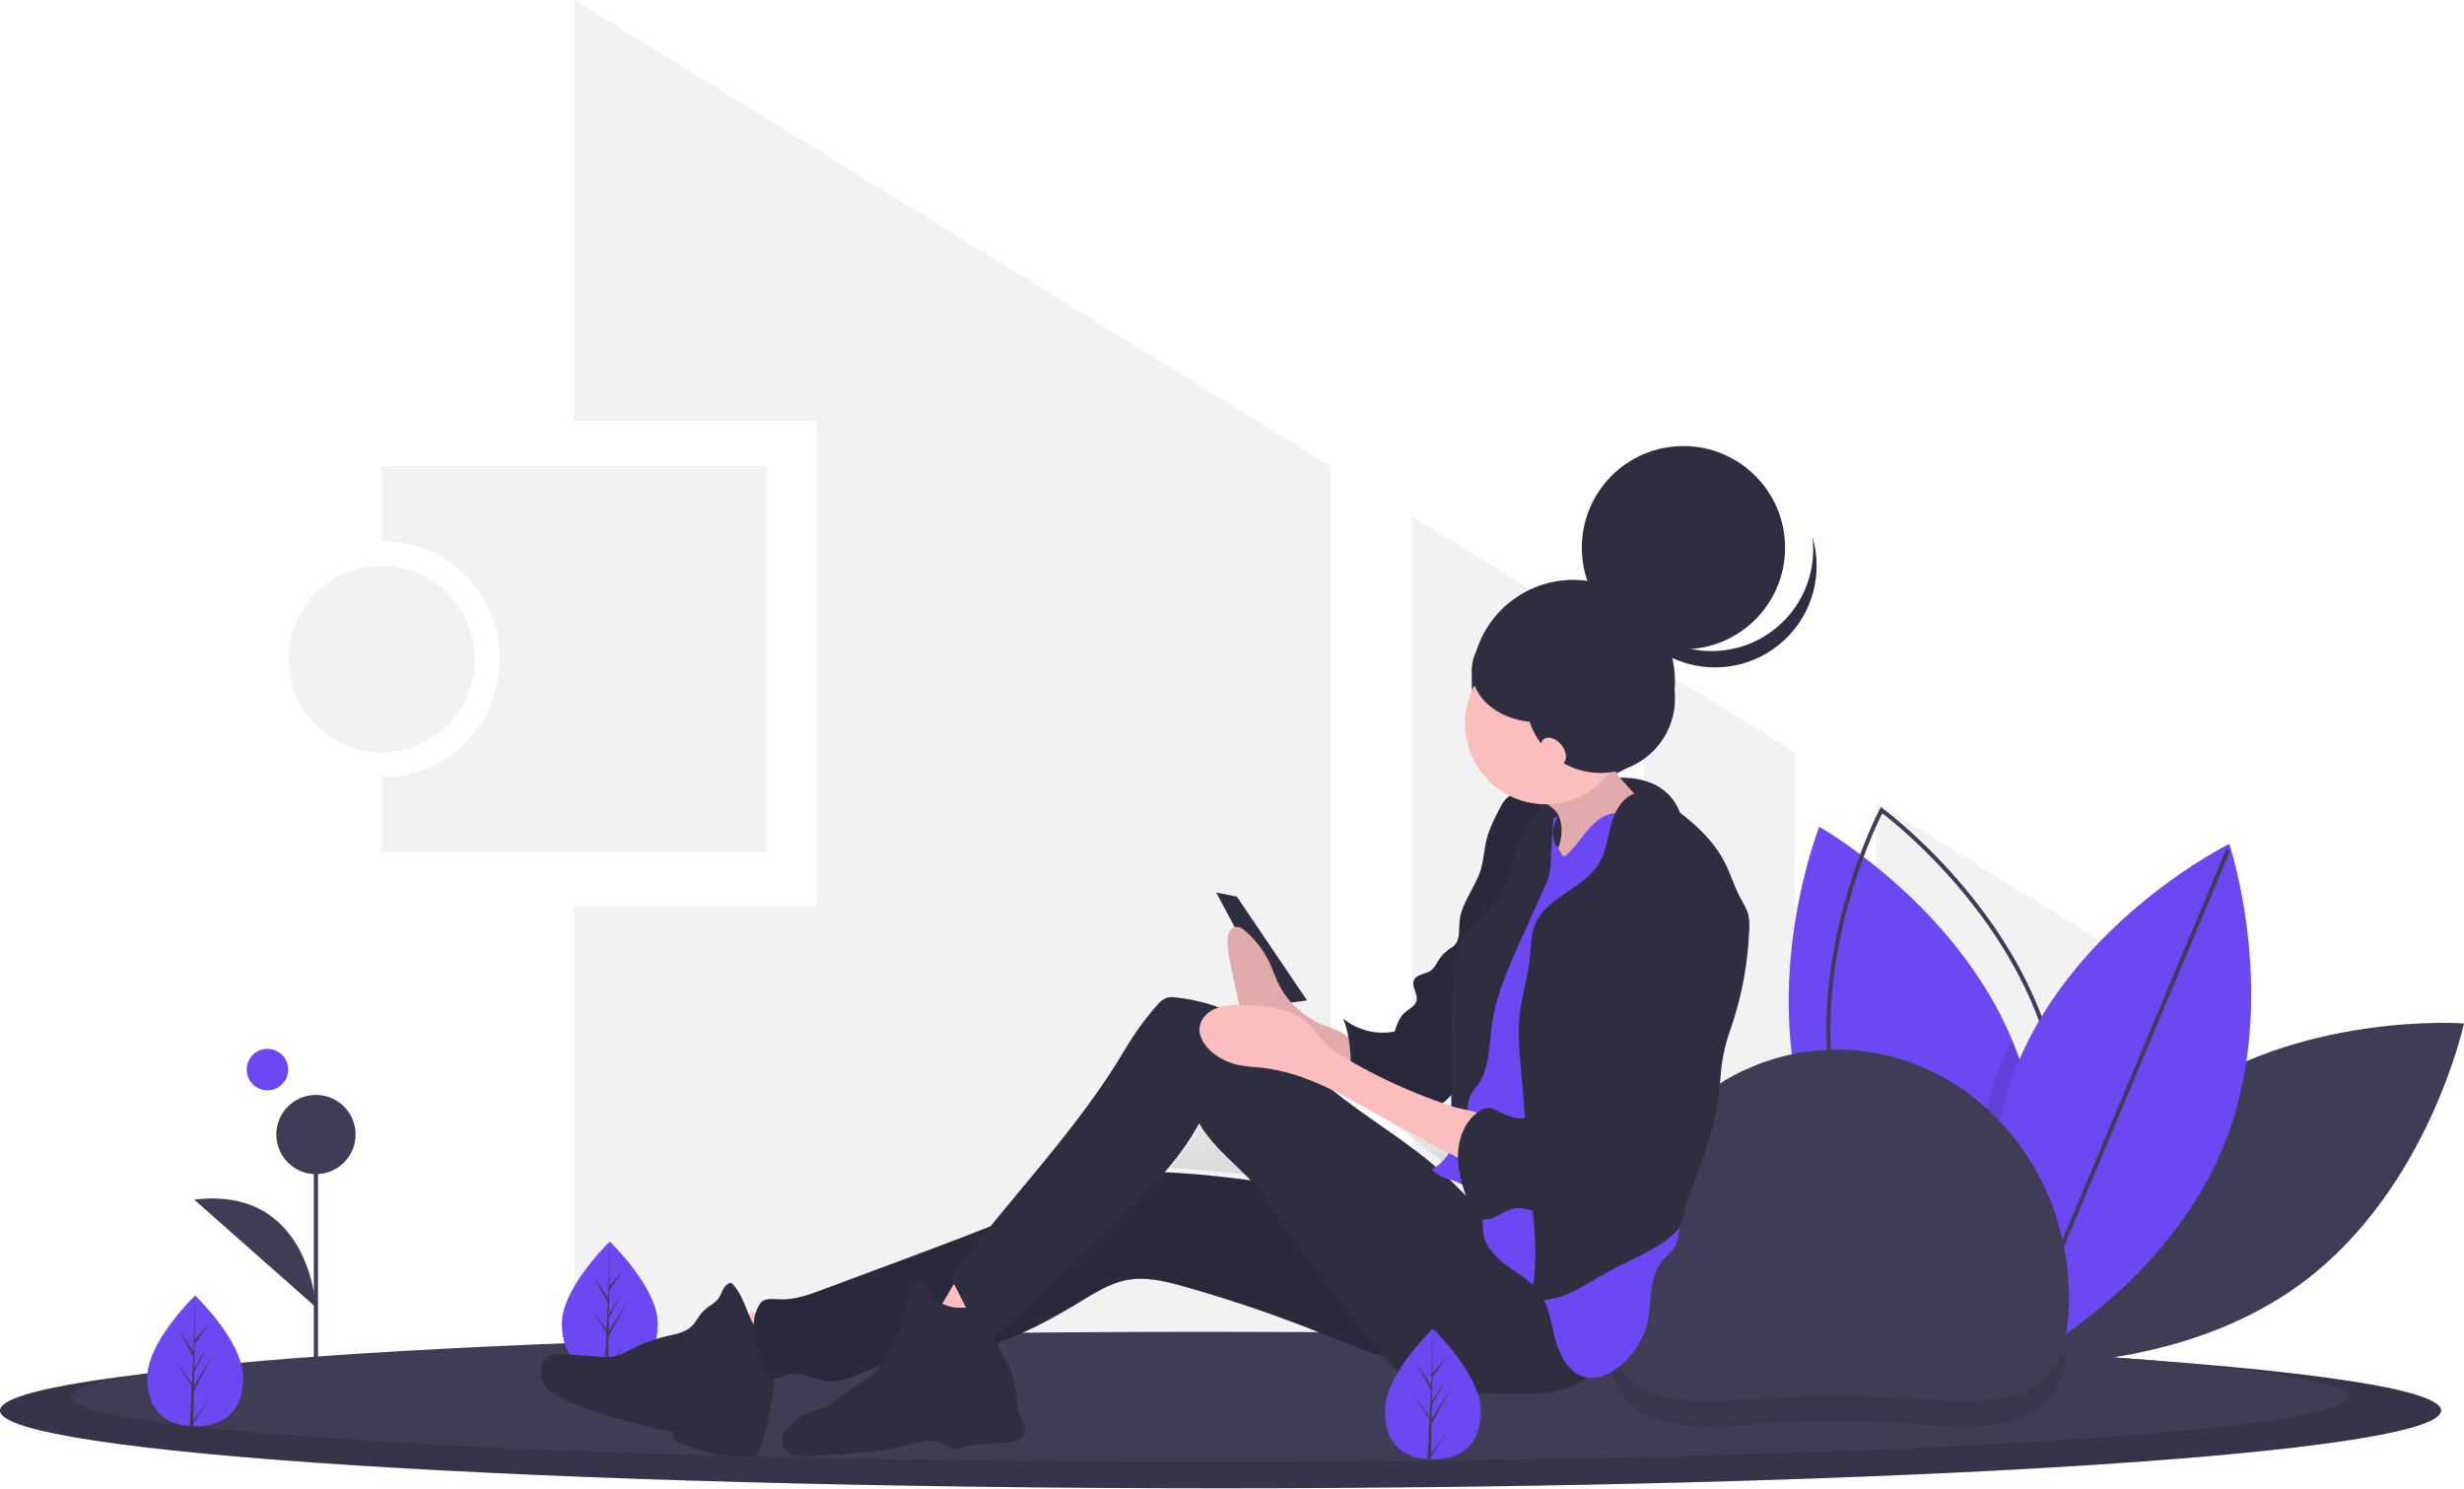
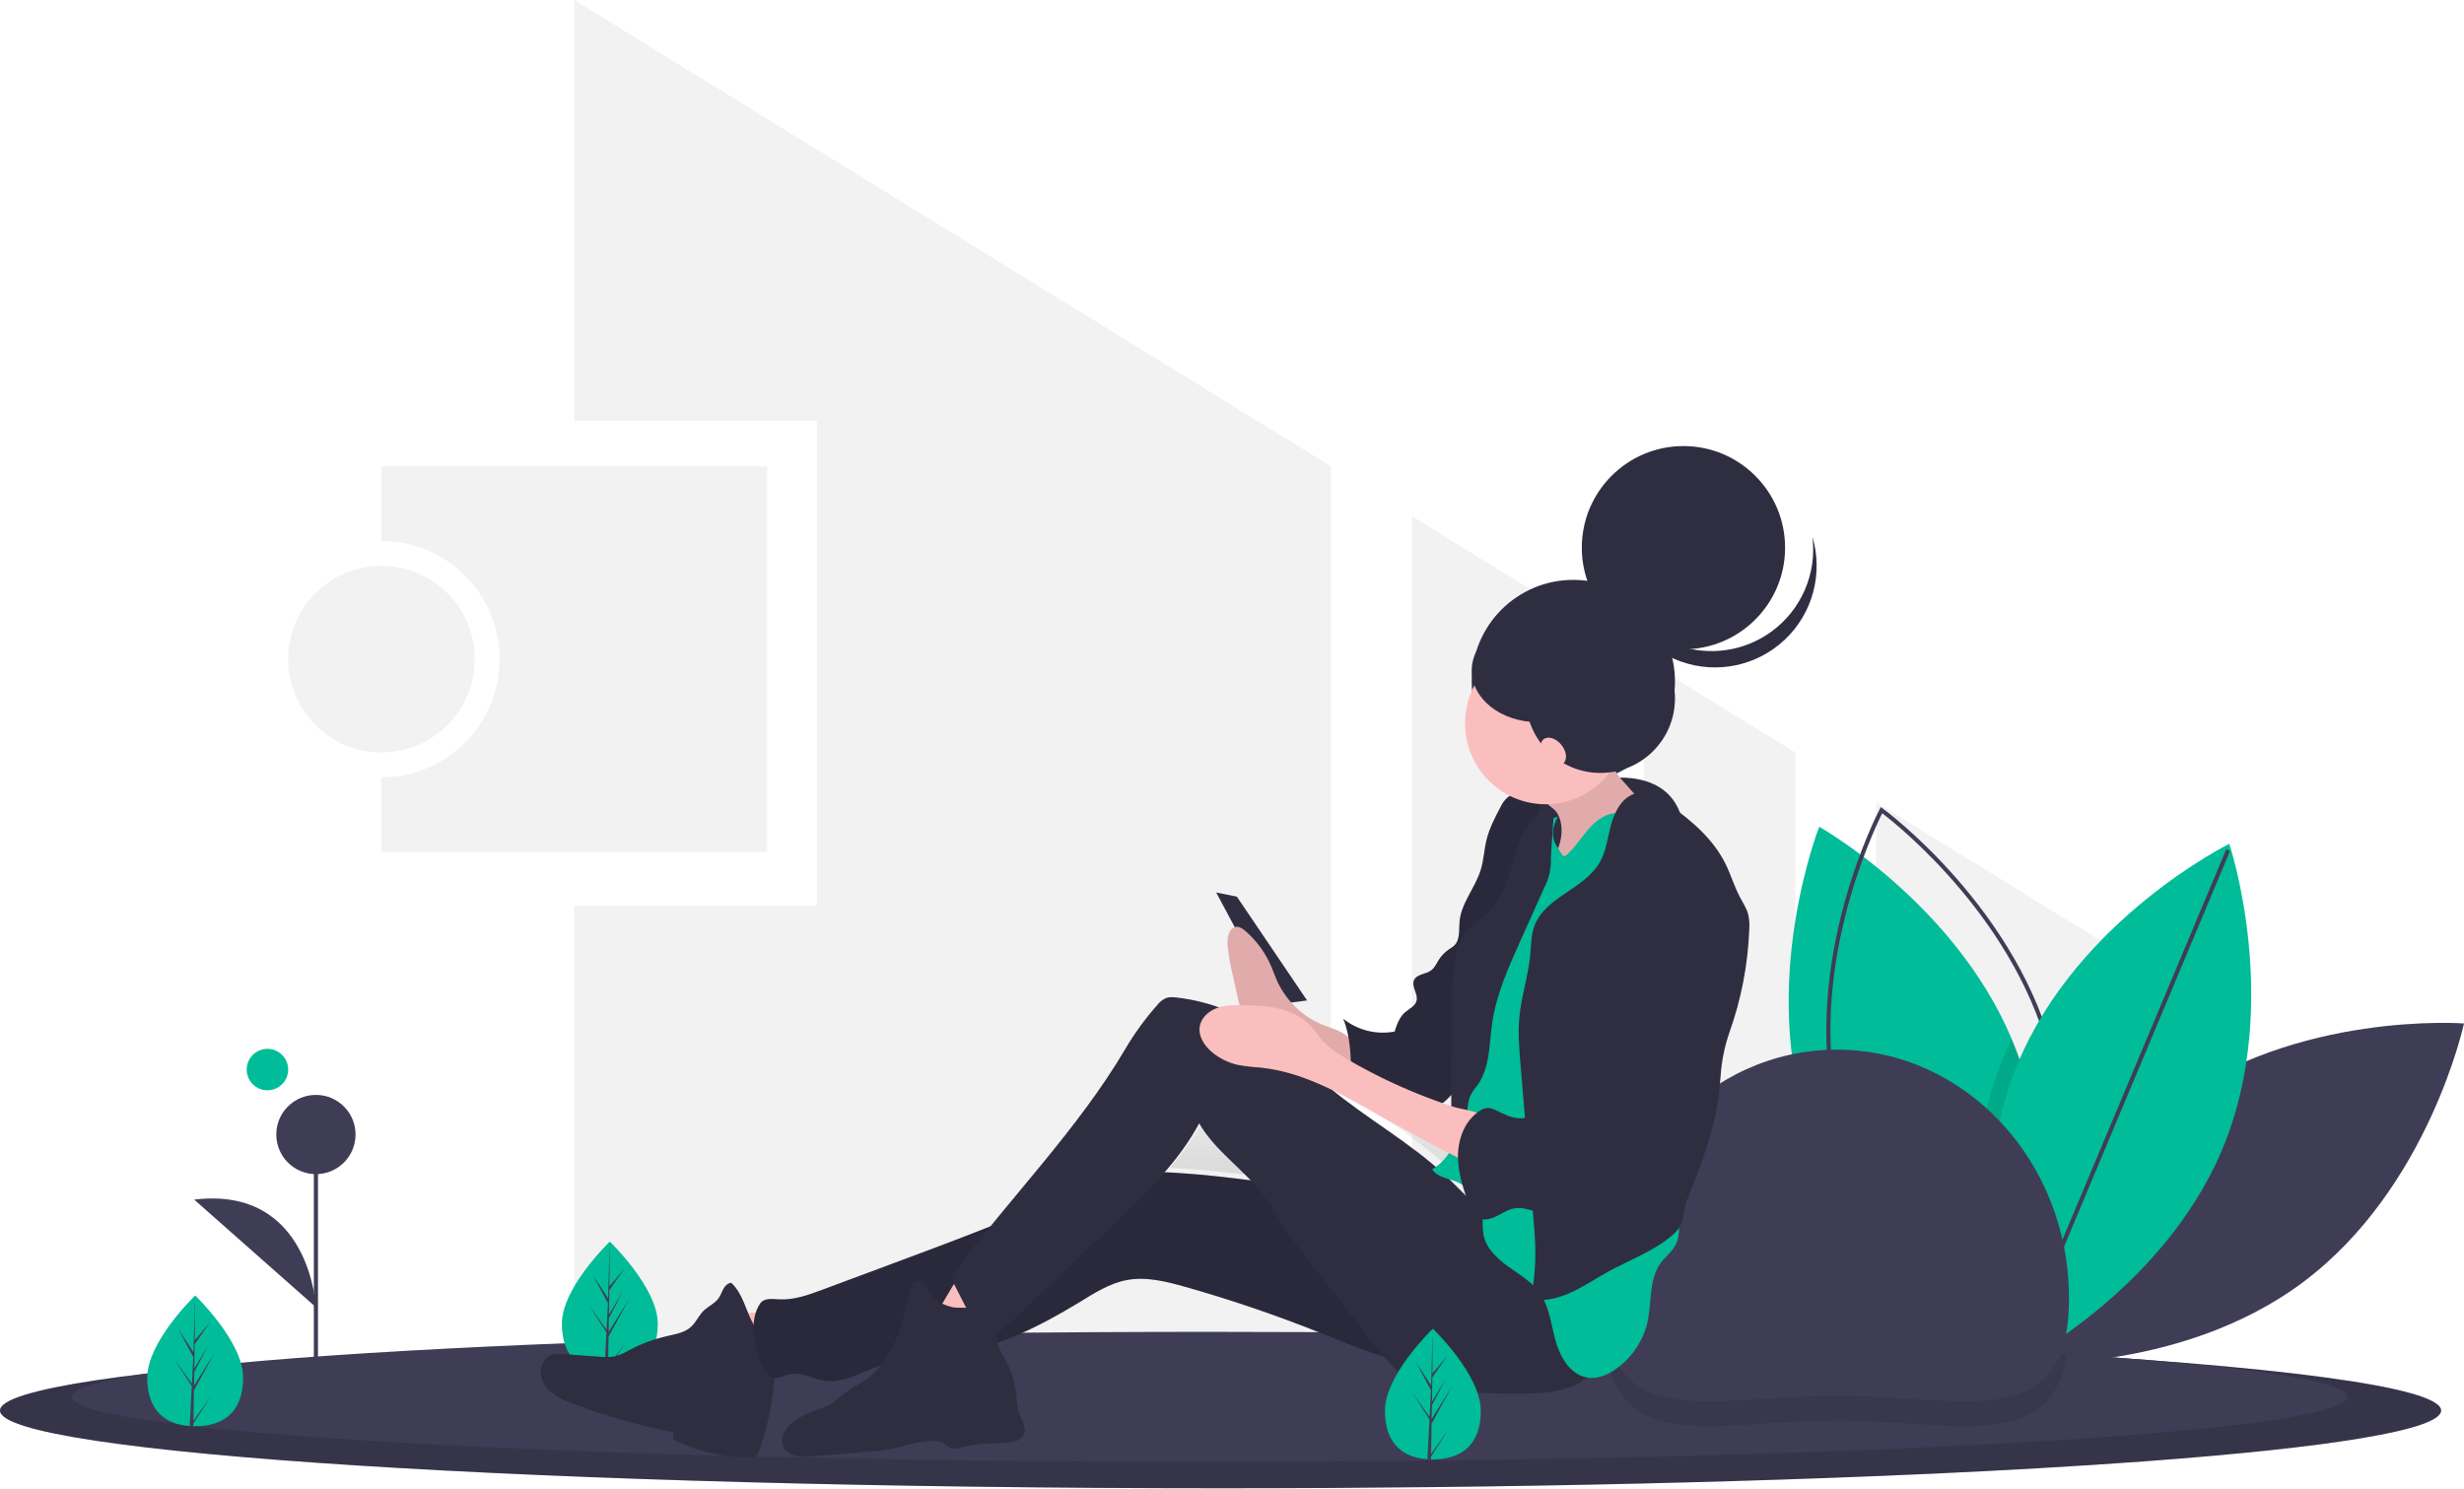
<svg xmlns="http://www.w3.org/2000/svg" id="bfbb5b39-9b4a-43f6-b630-7b09a59f4f63" data-name="Layer 1" width="1188.532" height="718" viewBox="0 0 1188.532 718">
  <defs>
    <linearGradient id="adf7ac93-4989-4cdd-bde6-06fdb252ba8f" x1="643.17" y1="665.832" x2="643.17" y2="614.271" gradientUnits="userSpaceOnUse">
      <stop offset="0" stop-color="gray" stop-opacity="0.25" />
      <stop offset="0.535" stop-color="gray" stop-opacity="0.12" />
      <stop offset="1" stop-color="gray" stop-opacity="0.1" />
    </linearGradient>
  </defs>
  <path d="M189.734,316v36a57,57,0,0,1,0,114v36h186V316Z" transform="translate(-5.73412 -91)" fill="#f2f2f2" />
  <circle cx="184" cy="318" r="45" fill="#f2f2f2" />
  <polygon points="866 363.051 793 318.055 793 666 866 666 866 363.051" fill="#f2f2f2" />
  <polygon points="681 666 754 666 754 294.016 681 249.02 681 666" fill="#f2f2f2" />
  <polygon points="642 224.98 277 0 277 203 394 203 394 437 277 437 277 666 642 666 642 224.98" fill="#f2f2f2" />
  <polygon points="905 387.09 905 666 943 666 1046 474 905 387.09" fill="#f2f2f2" />
  <path d="M1052.548,623.891C991.968,669.175,974.887,748.732,974.887,748.732s81.138,6.138,141.718-39.145,77.661-124.84,77.661-124.84S1113.128,578.608,1052.548,623.891Z" transform="translate(-5.73412 -91)" fill="#3f3d56" />
-   <path d="M974.934,747.964s-.889-.497-2.498-1.485c-1.283-.789-3.045-1.89-5.173-3.296-19.037-12.544-68.351-49.438-88.579-106.364-25.307-71.274,4.576-146.958,4.576-146.958s65.186,36.646,92.876,102.469c1.207,2.835,2.323,5.727,3.374,8.676,22.021,62.015,2.257,127.368-3.247,143.298C975.435,746.689,974.934,747.964,974.934,747.964Z" transform="translate(-5.73412 -91)" fill="#6c48f2" />
+   <path d="M974.934,747.964s-.889-.497-2.498-1.485c-1.283-.789-3.045-1.89-5.173-3.296-19.037-12.544-68.351-49.438-88.579-106.364-25.307-71.274,4.576-146.958,4.576-146.958s65.186,36.646,92.876,102.469c1.207,2.835,2.323,5.727,3.374,8.676,22.021,62.015,2.257,127.368-3.247,143.298C975.435,746.689,974.934,747.964,974.934,747.964Z" transform="translate(-5.73412 -91)" fill="#00bc98" />
  <path d="M975.229,750.214l-.928-.673c-.663-.479-66.411-48.782-83.305-121.998-16.895-73.216,21.041-145.443,21.427-146.164l.54-1.012.928.673c.663.479,66.411,48.782,83.305,121.998h0c16.895,73.216-21.041,145.443-21.427,146.164ZM913.654,483.363c-4.56,9.097-36.332,76.028-20.709,143.73,15.621,67.702,73.508,113.944,81.592,120.124,4.56-9.097,36.332-76.028,20.709-143.73h0C979.625,535.785,921.738,489.543,913.654,483.363Z" transform="translate(-5.73412 -91)" fill="#3f3d56" />
  <path d="M976.263,744.304c-1.477.86-2.768,1.584-3.828,2.176-2.336,1.275-3.631,1.918-3.631,1.918s-.613-1.842-1.543-5.214c-5.129-18.445-19.813-82.729,4.762-141.774q1.938-4.64,4.111-9.079c1.207,2.835,2.323,5.727,3.374,8.676C1001.531,663.021,981.767,728.374,976.263,744.304Z" transform="translate(-5.73412 -91)" opacity="0.1" />
-   <path d="M1077.836,645.081C1048.784,714.913,975.841,750.975,975.841,750.975s-25.84-77.158,3.212-146.99,101.995-105.893,101.995-105.893S1106.888,575.25,1077.836,645.081Z" transform="translate(-5.73412 -91)" fill="#6c48f2" />
+   <path d="M1077.836,645.081C1048.784,714.913,975.841,750.975,975.841,750.975s-25.84-77.158,3.212-146.99,101.995-105.893,101.995-105.893S1106.888,575.25,1077.836,645.081Z" transform="translate(-5.73412 -91)" fill="#00bc98" />
  <rect x="894.17" y="624.063" width="268.701" height="1.999" transform="translate(48.51834 1240.717) rotate(-67.24236)" fill="#3f3d56" />
  <path d="M1183.234,771.491c0,9.365-53.869,17.93-142.932,24.505-16.193,1.191-33.552,2.317-51.954,3.377q-23.864,1.37-50.008,2.578-25.339,1.15-52.613,2.137c-57.436,2.088-120.922,3.589-188.37,4.34q-24.548.269-49.765.424-26.25.147-53.109.147c-325.16,0-588.75-16.788-588.75-37.509s263.59-37.509,588.75-37.509c139.983,0,268.545,3.116,369.585,8.304q5.579.294,11.045.571a.114.114,0,0,0,.071.016C1102.461,749.76,1183.234,760.022,1183.234,771.491Z" transform="translate(-5.73412 -91)" fill="#3f3d56" />
  <path d="M1183.234,771.491c0,9.365-53.869,17.93-142.932,24.505-16.193,1.191-33.552,2.317-51.954,3.377q-23.864,1.37-50.008,2.578-25.339,1.15-52.613,2.137c-57.436,2.088-120.922,3.589-188.37,4.34q-24.548.269-49.765.424-26.25.147-53.109.147c-325.16,0-588.75-16.788-588.75-37.509s263.59-37.509,588.75-37.509c139.983,0,268.545,3.116,369.585,8.304q5.579.294,11.045.571a.114.114,0,0,0,.071.016C1102.461,749.76,1183.234,760.022,1183.234,771.491Z" transform="translate(-5.73412 -91)" opacity="0.15" />
  <path d="M1137.984,764.89c0,7.83-50.22,14.99-133.25,20.49-15.09.99-31.28,1.93-48.43,2.82q-22.245,1.14-46.62,2.15-23.625.975-49.05,1.79c-53.55,1.75-112.74,3-175.62,3.63q-22.875.225-46.39.35-24.48.135-49.51.13c-303.14,0-548.88-14.04-548.88-31.36s245.74-31.36,548.88-31.36c67.03,0,131.25.69,190.63,1.95h.15c56.16,1.19,107.99,2.89,153.77,5q5.205.24,10.3.47a.095.095,0,0,0,.07.02c20.97,1.02,40.59,2.12,58.67,3.3.2.01.4.03.6.04C1087.194,749.82,1137.984,757.01,1137.984,764.89Z" transform="translate(-5.73412 -91)" fill="#3f3d56" />
  <path d="M1002.704,744.27c-7.43,48.31-54.28,32.12-110.97,32.12-59.89,0-108.79,18.07-111.84-40.91,56.16,1.19,107.99,2.89,153.77,5q5.205.24,10.3.47a.095.095,0,0,0,.07.02C965.004,741.99,984.624,743.09,1002.704,744.27Z" transform="translate(-5.73412 -91)" opacity="0.1" />
-   <path d="M323.011,729.573c0,17.417-10.353,23.498-23.125,23.498-.296,0-.592-.004-.885-.011-.592-.013-1.179-.04-1.758-.081-11.527-.815-20.482-7.209-20.482-23.406,0-16.759,21.416-37.909,23.029-39.478l.002-.002c.062-.062.094-.092.094-.092S323.011,712.159,323.011,729.573Z" transform="translate(-5.73412 -91)" fill="#6c48f2" />
+   <path d="M323.011,729.573c0,17.417-10.353,23.498-23.125,23.498-.296,0-.592-.004-.885-.011-.592-.013-1.179-.04-1.758-.081-11.527-.815-20.482-7.209-20.482-23.406,0-16.759,21.416-37.909,23.029-39.478l.002-.002c.062-.062.094-.092.094-.092S323.011,712.159,323.011,729.573Z" transform="translate(-5.73412 -91)" fill="#00bc98" />
  <path d="M299.043,750.406l8.458-11.817-8.48,13.115-.021,1.356c-.592-.013-1.179-.04-1.758-.081l.911-17.423-.006-.136.015-.023.087-1.647L289.748,720.602l8.526,11.913.021.349.687-13.164-7.277-13.586,7.366,11.276.717-27.295.002-.094v.092l-.119,21.523,7.245-8.533L299.643,713.47l-.192,11.787,6.766-11.313-6.794,13.047-.106,6.553,9.818-15.746L299.279,735.831Z" transform="translate(-5.73412 -91)" fill="#3f3d56" />
  <path d="M779.734,717.393c0-66.274,50.144-120,112-120s112,53.726,112,120-50.144,47-112,47S779.734,783.668,779.734,717.393Z" transform="translate(-5.73412 -91)" fill="#3f3d56" />
  <rect x="151.384" y="547.331" width="2" height="135.181" fill="#3f3d56" />
  <circle cx="152.384" cy="547.331" r="19.116" fill="#3f3d56" />
  <path d="M158.118,721.646s-2.731-58.736-58.715-51.909" transform="translate(-5.73412 -91)" fill="#3f3d56" />
  <path d="M714.748,660.574c.499,1.764,1.056,3.517,1.651,5.258-2.67-2.624-5.29-5.32-7.96-7.928,1.071.334,2.139.667,3.148,1.063A19.101,19.101,0,0,1,714.748,660.574Zm-12.932-8.765c-15.735-13.682-33.967-24.274-50.093-37.539,8.806,4.332,17.371,9.38,25.867,14.221q15.117,8.612,30.594,16.555A24.95,24.95,0,0,1,701.816,651.809Zm6.731-34.452q.376-.384.753-.773c.007,1.944.022,3.761.045,5.411q-2.115-.702-4.218-1.439A37.239,37.239,0,0,0,708.546,617.358ZM569.941,654.398a129.413,129.413,0,0,0,16.791-23.952c6.247,10.913,16.398,18.783,25.032,27.923C597.852,656.533,583.919,655.017,569.941,654.398Z" transform="translate(-5.73412 -91)" fill="url(#adf7ac93-4989-4cdd-bde6-06fdb252ba8f)" />
-   <path d="M123.011,755.573c0,17.417-10.353,23.498-23.125,23.498-.296,0-.592-.004-.885-.011-.592-.013-1.179-.04-1.758-.081-11.527-.815-20.482-7.209-20.482-23.406,0-16.759,21.416-37.909,23.029-39.478l.002-.002c.062-.062.094-.092.094-.092S123.011,738.159,123.011,755.573Z" transform="translate(-5.73412 -91)" fill="#6c48f2" />
+   <path d="M123.011,755.573c0,17.417-10.353,23.498-23.125,23.498-.296,0-.592-.004-.885-.011-.592-.013-1.179-.04-1.758-.081-11.527-.815-20.482-7.209-20.482-23.406,0-16.759,21.416-37.909,23.029-39.478l.002-.002c.062-.062.094-.092.094-.092S123.011,738.159,123.011,755.573Z" transform="translate(-5.73412 -91)" fill="#00bc98" />
  <path d="M99.043,776.406l8.458-11.817-8.48,13.115-.021,1.356c-.592-.013-1.179-.04-1.758-.081l.911-17.423-.006-.136.015-.023.087-1.647L89.748,746.602l8.526,11.913.021.349.687-13.164-7.277-13.586,7.366,11.276.717-27.295.002-.094v.092l-.119,21.523,7.245-8.533L99.643,739.47l-.192,11.787,6.766-11.313-6.794,13.047-.106,6.553,9.818-15.746L99.279,761.831Z" transform="translate(-5.73412 -91)" fill="#3f3d56" />
-   <circle cx="129" cy="516" r="10" fill="#6c48f2" />
+   <circle cx="129" cy="516" r="10" fill="#00bc98" />
  <path d="M777.722,467.031S814,459,818,491s-19.266,38.04-19.266,38.04L784,533l-57-15,8-23Z" transform="translate(-5.73412 -91)" fill="#2f2e41" />
  <circle cx="758.915" cy="328.774" r="49.023" fill="#2f2e41" />
  <polygon points="586.65 430.572 596.611 432.575 630.477 482.652 615.536 484.655 586.65 430.572" fill="#2f2e41" />
  <path d="M351.456,724.748a195.67,195.67,0,0,0,9.899,25.848,241.237,241.237,0,0,0,33.047-9.416c.332-.121-6.181-8.64-6.865-9.336-2.58-2.626-5.921-5.694-9.332-7.178-3.44-1.497-7.677-.354-11.359-.166Q359.158,724.892,351.456,724.748Z" transform="translate(-5.73412 -91)" fill="#fbbebe" />
  <path d="M378.263,738.126c-5.614-1.757-9.026-7.406-11.31-12.854s-4.125-11.389-8.457-15.387c-1.66.079-2.996,1.428-3.817,2.88s-1.31,3.09-2.259,4.461c-1.806,2.61-4.982,3.872-7.253,6.085-2.381,2.32-3.682,5.603-6.147,7.834-3.096,2.801-7.472,3.497-11.533,4.424a73.964,73.964,0,0,0-18.048,6.691,30.309,30.309,0,0,1-6.686,2.996,25.111,25.111,0,0,1-7.819.261l-17.957-1.28a14.031,14.031,0,0,0-4.793.21c-3.691,1.036-5.983,5.156-5.712,9.001s2.663,7.289,5.683,9.662a37.824,37.824,0,0,0,10.227,5.182,303.054,303.054,0,0,0,48.148,13.754l.009,3.554a83.156,83.156,0,0,0,36.652,8.534,5.702,5.702,0,0,0,2.743-.475c1.26-.684,1.844-2.156,2.31-3.518a142.477,142.477,0,0,0,7.49-39.038,29.634,29.634,0,0,0-.773-10.056c-.978-3.233,2.39-1.874-.727-3.14" transform="translate(-5.73412 -91)" fill="#2f2e41" />
  <path d="M722.668,670.43c-53.24,3.188-105.861-12.396-159.169-14.062-6.627-.207-13.327-.192-19.798,1.262-6.846,1.538-13.227,4.635-19.593,7.597-28.591,13.302-58.169,24.321-87.711,35.324L402.462,713.191c-6.781,2.526-13.808,5.091-21.027,4.65-3.236-.198-7.208-.687-9.028,2.01-5.521,8.179-2.912,20.195.736,29.375,1.184,2.979,3.187,6.194,6.36,6.533,2.234.239,4.311-1.054,6.482-1.636,6.177-1.654,12.335,2.501,18.692,3.177,7.854.836,15.147-3.638,22.559-6.378,12.294-4.544,25.737-4.401,38.66-6.553,21.669-3.609,41.752-13.67,60.525-25.133,7.149-4.365,14.382-9.041,22.594-10.638,9.442-1.836,19.141.597,28.399,3.216a655.885,655.885,0,0,1,65.107,22.17c11.215,4.488,22.349,9.301,34.018,12.405a122.997,122.997,0,0,0,76.239-4.445c8.522-3.368,17.781-9.322,18.269-18.515.278-5.242-3.787-9.86-6.504-14.343-1.742-2.875-3.486-5.751-5.383-8.525C749.98,687.139,738.839,669.462,722.668,670.43Z" transform="translate(-5.73412 -91)" fill="#2f2e41" />
  <path d="M722.668,670.43c-53.24,3.188-105.861-12.396-159.169-14.062-6.627-.207-13.327-.192-19.798,1.262-6.846,1.538-13.227,4.635-19.593,7.597-28.591,13.302-58.169,24.321-87.711,35.324L402.462,713.191c-6.781,2.526-13.808,5.091-21.027,4.65-3.236-.198-7.208-.687-9.028,2.01-5.521,8.179-2.912,20.195.736,29.375,1.184,2.979,3.187,6.194,6.36,6.533,2.234.239,4.311-1.054,6.482-1.636,6.177-1.654,12.335,2.501,18.692,3.177,7.854.836,15.147-3.638,22.559-6.378,12.294-4.544,25.737-4.401,38.66-6.553,21.669-3.609,41.752-13.67,60.525-25.133,7.149-4.365,14.382-9.041,22.594-10.638,9.442-1.836,19.141.597,28.399,3.216a655.885,655.885,0,0,1,65.107,22.17c11.215,4.488,22.349,9.301,34.018,12.405a122.997,122.997,0,0,0,76.239-4.445c8.522-3.368,17.781-9.322,18.269-18.515.278-5.242-3.787-9.86-6.504-14.343-1.742-2.875-3.486-5.751-5.383-8.525C749.98,687.139,738.839,669.462,722.668,670.43Z" transform="translate(-5.73412 -91)" opacity="0.1" />
  <path d="M453.673,727.34q12.501,4.266,25.22,7.845c4.747-7.793,13.627-13.217,15.651-22.126a1.945,1.945,0,0,0,.001-1.193,2.009,2.009,0,0,0-.955-.854,46.96,46.96,0,0,0-19.748-5.787c-5.472-.346-7.97,5.368-10.451,9.384C462.388,716.234,455.903,728.101,453.673,727.34Z" transform="translate(-5.73412 -91)" fill="#fbbebe" />
  <path d="M465.355,721.651c-4.922-1.032-9.738-3.677-12.251-8.055-1.177-2.051-2.429-4.817-4.78-4.662-2.182.144-3.184,2.747-3.675,4.889-1.839,8.022-3.646,16.108-6.873,23.675s-8.002,14.67-14.735,19.353c-3.088,2.148-6.531,3.753-9.55,5.998-2.712,2.018-5.077,4.548-8.073,6.109a45.535,45.535,0,0,1-6.191,2.309,41.934,41.934,0,0,0-8.866,4.315,17.837,17.837,0,0,0-6.037,5.768,8.46,8.46,0,0,0-.497,8.073,8.737,8.737,0,0,0,5.91,4.047,25.3,25.3,0,0,0,7.345.184c9.707-.715,19.403-1.58,29.098-2.444a83.438,83.438,0,0,0,12.196-1.696c2.124-.512,4.205-1.191,6.32-1.736a52.126,52.126,0,0,1,11.086-1.614,9.289,9.289,0,0,1,3.234.295c2.246.734,3.84,2.968,6.158,3.422a9.776,9.776,0,0,0,4.385-.586c6.985-1.91,14.325-1.859,21.554-2.249,3.185-.172,6.913-.777,8.374-3.628,1.822-3.555-1.199-7.531-2.403-11.343a34.723,34.723,0,0,1-.999-7.438,45.548,45.548,0,0,0-5.346-17.685c-2.471-4.537-5.845-9.554-4.108-14.424.589-1.652,1.761-3.191,1.644-4.942C487.762,719.895,469.817,722.587,465.355,721.651Z" transform="translate(-5.73412 -91)" fill="#2f2e41" />
  <path d="M642.828,585.017a41.666,41.666,0,0,1-21.214-21.071c-.889-2.021-1.62-4.132-2.476-6.173a46.898,46.898,0,0,0-12.678-17.606c-1.386-1.176-3.013-2.298-4.706-1.991-1.625.295-2.904,1.903-3.462,3.707a15.122,15.122,0,0,0-.351,5.689,101.863,101.863,0,0,0,2.307,13.307l2.58,11.756a22.524,22.524,0,0,0,1.606,5.248,18.48,18.48,0,0,0,4.331,5.181q3.535,3.256,7.185,6.339a20.078,20.078,0,0,0,12.46,5.54c10.573,1.961,21.326,4.785,30.248,11.685-.099-.077-.038-7.885-.192-8.78-.408-2.366-.726-4.709-2.266-6.308C652.741,587.945,647.042,586.89,642.828,585.017Z" transform="translate(-5.73412 -91)" fill="#fbbebe" />
  <path d="M642.828,585.017a41.666,41.666,0,0,1-21.214-21.071c-.889-2.021-1.62-4.132-2.476-6.173a46.898,46.898,0,0,0-12.678-17.606c-1.386-1.176-3.013-2.298-4.706-1.991-1.625.295-2.904,1.903-3.462,3.707a15.122,15.122,0,0,0-.351,5.689,101.863,101.863,0,0,0,2.307,13.307l2.58,11.756a22.524,22.524,0,0,0,1.606,5.248,18.48,18.48,0,0,0,4.331,5.181q3.535,3.256,7.185,6.339a20.078,20.078,0,0,0,12.46,5.54c10.573,1.961,21.326,4.785,30.248,11.685-.099-.077-.038-7.885-.192-8.78-.408-2.366-.726-4.709-2.266-6.308C652.741,587.945,647.042,586.89,642.828,585.017Z" transform="translate(-5.73412 -91)" opacity="0.1" />
  <ellipse cx="745.521" cy="391.011" rx="12.949" ry="13.02" fill="#2f2e41" />
  <path d="M743.24,474.145c-3.515-.39-7.419-.679-10.236,1.471a13.978,13.978,0,0,0-3.502,4.769c-2.707,5.083-5.377,10.262-6.739,15.863-1.156,4.752-1.348,9.721-2.779,14.397-2.655,8.673-9.458,15.994-10.236,25.036-.348,4.046.329,8.783-2.622,11.555a17.349,17.349,0,0,1-2.327,1.65,17.605,17.605,0,0,0-5.097,5.241c-1.105,1.756-1.956,3.773-3.619,5.005-2.633,1.952-7.005,1.753-8.303,4.772-1.334,3.102,2.051,6.555,1.267,9.842-.639,2.677-3.623,3.904-5.678,5.723-2.633,2.33-3.837,5.846-4.935,9.196a30.534,30.534,0,0,1-24.778-6.179c3.615,8.903,3.693,18.728,3.85,28.343.051,3.119-.046,6.62-2.273,8.792,10.309.221,20.363,3.014,30.423,5.287,4.397.994,9.17,1.857,13.27-.024a21.651,21.651,0,0,0,6.077-4.834c5.473-5.55,11.214-11.604,12.553-19.303.75-4.314.024-8.741.222-13.115.246-5.42,1.903-10.658,3.322-15.893a187.529,187.529,0,0,0,5.815-32.726c.596-6.824,6.49-12.317,9.593-18.416,5.858-11.514,11.844-23.506,12.285-36.431C748.941,479.844,747.515,474.619,743.24,474.145Z" transform="translate(-5.73412 -91)" fill="#2f2e41" />
  <path d="M743.24,474.145c-3.515-.39-7.419-.679-10.236,1.471a13.978,13.978,0,0,0-3.502,4.769c-2.707,5.083-5.377,10.262-6.739,15.863-1.156,4.752-1.348,9.721-2.779,14.397-2.655,8.673-9.458,15.994-10.236,25.036-.348,4.046.329,8.783-2.622,11.555a17.349,17.349,0,0,1-2.327,1.65,17.605,17.605,0,0,0-5.097,5.241c-1.105,1.756-1.956,3.773-3.619,5.005-2.633,1.952-7.005,1.753-8.303,4.772-1.334,3.102,2.051,6.555,1.267,9.842-.639,2.677-3.623,3.904-5.678,5.723-2.633,2.33-3.837,5.846-4.935,9.196a30.534,30.534,0,0,1-24.778-6.179c3.615,8.903,3.693,18.728,3.85,28.343.051,3.119-.046,6.62-2.273,8.792,10.309.221,20.363,3.014,30.423,5.287,4.397.994,9.17,1.857,13.27-.024a21.651,21.651,0,0,0,6.077-4.834c5.473-5.55,11.214-11.604,12.553-19.303.75-4.314.024-8.741.222-13.115.246-5.42,1.903-10.658,3.322-15.893a187.529,187.529,0,0,0,5.815-32.726c.596-6.824,6.49-12.317,9.593-18.416,5.858-11.514,11.844-23.506,12.285-36.431C748.941,479.844,747.515,474.619,743.24,474.145Z" transform="translate(-5.73412 -91)" opacity="0.1" />
  <path d="M731.112,681.643c-11.088-5.275-19.202-15.113-28.167-23.531-17.116-16.071-38.046-27.449-56.042-42.517-11.929-9.988-22.597-21.618-35.705-29.98a88.877,88.877,0,0,0-38.24-13.399,10.77,10.77,0,0,0-4.683.234,11.088,11.088,0,0,0-4.353,3.443,136.166,136.166,0,0,0-15.413,21.195c-22.81,38.721-55.209,71.279-82.052,107.29a4.815,4.815,0,0,0-.321,6.501l5.46,10.7c3.055,5.987,7.951,12.962,14.538,11.772,3.01-.544,5.409-2.758,7.625-4.877l24.513-23.432,25.7-24.567c15.058-14.394,30.374-29.123,40.19-47.536,7.672,13.306,21.283,22.014,30.622,34.195,3.552,4.633,6.454,9.728,9.625,14.633,5.083,7.862,10.864,15.241,16.635,22.608l29.48,37.628c4.02,5.132,8.152,10.366,13.65,13.846,6.982,4.42,15.474,5.585,23.692,6.321A313.606,313.606,0,0,0,741.179,763.375c8.476-.145,17.217-.701,24.823-4.465s13.853-11.492,13.458-20.006c-.206-4.428-2.13-8.581-4.249-12.468C764.68,707.115,750.918,691.066,731.112,681.643Z" transform="translate(-5.73412 -91)" fill="#2f2e41" />
  <ellipse cx="753.489" cy="400.025" rx="9.961" ry="10.015" fill="#2f2e41" />
  <path d="M757.021,483.499c2.428,4.288,2.429,9.624,1.093,14.372s-3.887,9.042-6.411,13.273c-2.484,4.164-4.996,8.367-8.328,11.882,15.374.736,30.279-5.295,43.847-12.602,10.915-5.879,21.807-13.136,27.633-24.122-3.407,1.024-7.162.013-10.177-1.881a37.87,37.87,0,0,1-7.798-7.263l-7.719-8.683a34.65,34.65,0,0,1-4.747-6.231,17.516,17.516,0,0,1-2.038-10.072,57.576,57.576,0,0,1-10.214,8.476c-5.513,3.588-11.59,6.191-17.115,9.758-1.96,1.265-6.315,3.3-5.194,5.86C750.948,478.761,755.468,480.756,757.021,483.499Z" transform="translate(-5.73412 -91)" fill="#fbbebe" />
  <path d="M757.021,483.499c2.428,4.288,2.429,9.624,1.093,14.372s-3.887,9.042-6.411,13.273c-2.484,4.164-4.996,8.367-8.328,11.882,15.374.736,30.279-5.295,43.847-12.602,10.915-5.879,21.807-13.136,27.633-24.122-3.407,1.024-7.162.013-10.177-1.881a37.87,37.87,0,0,1-7.798-7.263l-7.719-8.683a34.65,34.65,0,0,1-4.747-6.231,17.516,17.516,0,0,1-2.038-10.072,57.576,57.576,0,0,1-10.214,8.476c-5.513,3.588-11.59,6.191-17.115,9.758-1.96,1.265-6.315,3.3-5.194,5.86C750.948,478.761,755.468,480.756,757.021,483.499Z" transform="translate(-5.73412 -91)" opacity="0.1" />
-   <path d="M757.231,485.015c-2.889,4.859-3.509,10.596,0,15.023.437.551,2.059,3.97,2.759,4.002a2.613,2.613,0,0,0,1.755-.888c3.734-3.413,6.469-7.766,9.749-11.622s7.418-7.369,12.404-8.146c6.019-.937,11.83,2.252,17.096,5.329,2.189,1.279,4.458,2.633,5.837,4.768a15.611,15.611,0,0,1,1.917,6.515c1.819,13.706,1.779,27.584,1.736,41.412-.031,9.995-.069,20.061-1.959,29.874-.977,5.072-2.445,10.05-3.139,15.169a101.822,101.822,0,0,0-.619,13.61L804.752,619.09a49,49,0,0,0,.738,10.435c.904,4.17,2.877,8.019,4.196,12.076a79.669,79.669,0,0,1,2.78,14.272l2.604,19.705c.82,6.206,1.426,12.995-2.326,17.99-1.697,2.259-3.926,4.066-5.646,6.307-6.442,8.389-4.375,20.359-7.062,30.607a38.358,38.358,0,0,1-12.493,19.151c-4.603,3.911-10.549,6.988-16.475,5.888-8.001-1.486-12.807-9.828-14.988-17.71s-2.977-16.461-7.703-23.121c-3.859-5.437-9.838-8.857-15.245-12.739s-10.689-8.885-11.866-15.459c-.514-2.871-.194-5.829-.499-8.73a20.656,20.656,0,0,0-12.747-16.738c-4.096-1.593-9.154-2.162-11.46-5.919,5.955-3.356,9.908-9.558,11.991-16.095s2.507-13.473,2.917-20.325l1.368-22.898c.611-10.233.889-20.375,5.395-29.571,2.015-4.111,4.521-7.959,6.618-12.028a135.296,135.296,0,0,0,7.089-17.648c3.267-9.382,6.535-18.768,9.447-28.267,1.388-4.527,2.721-9.14,5.194-13.171S752.601,485.886,757.231,485.015Z" transform="translate(-5.73412 -91)" fill="#6c48f2" />
+   <path d="M757.231,485.015c-2.889,4.859-3.509,10.596,0,15.023.437.551,2.059,3.97,2.759,4.002a2.613,2.613,0,0,0,1.755-.888c3.734-3.413,6.469-7.766,9.749-11.622s7.418-7.369,12.404-8.146c6.019-.937,11.83,2.252,17.096,5.329,2.189,1.279,4.458,2.633,5.837,4.768a15.611,15.611,0,0,1,1.917,6.515c1.819,13.706,1.779,27.584,1.736,41.412-.031,9.995-.069,20.061-1.959,29.874-.977,5.072-2.445,10.05-3.139,15.169a101.822,101.822,0,0,0-.619,13.61L804.752,619.09a49,49,0,0,0,.738,10.435c.904,4.17,2.877,8.019,4.196,12.076a79.669,79.669,0,0,1,2.78,14.272l2.604,19.705c.82,6.206,1.426,12.995-2.326,17.99-1.697,2.259-3.926,4.066-5.646,6.307-6.442,8.389-4.375,20.359-7.062,30.607a38.358,38.358,0,0,1-12.493,19.151c-4.603,3.911-10.549,6.988-16.475,5.888-8.001-1.486-12.807-9.828-14.988-17.71s-2.977-16.461-7.703-23.121c-3.859-5.437-9.838-8.857-15.245-12.739s-10.689-8.885-11.866-15.459c-.514-2.871-.194-5.829-.499-8.73a20.656,20.656,0,0,0-12.747-16.738c-4.096-1.593-9.154-2.162-11.46-5.919,5.955-3.356,9.908-9.558,11.991-16.095s2.507-13.473,2.917-20.325l1.368-22.898c.611-10.233.889-20.375,5.395-29.571,2.015-4.111,4.521-7.959,6.618-12.028a135.296,135.296,0,0,0,7.089-17.648c3.267-9.382,6.535-18.768,9.447-28.267,1.388-4.527,2.721-9.14,5.194-13.171S752.601,485.886,757.231,485.015Z" transform="translate(-5.73412 -91)" fill="#00bc98" />
  <path d="M706.384,633.777l6.057.219,1.291-9.157a19.195,19.195,0,0,1,1.283-5.339,32.975,32.975,0,0,1,3.483-5.104c5.964-8.425,5.529-19.611,7.007-29.845,1.97-13.649,7.672-26.428,13.312-39.001l11.761-26.216a28.414,28.414,0,0,0,3.252-14.471c.104-4.053,1.305-18.799,1.409-22.852.039-1.5-3.307-.666-3.984-2.003-1.475-2.911-3.493,4.983-6.248,6.715s-4.275,4.869-5.445,7.917c-2.535,6.604-4.084,13.549-6.446,20.218s-5.666,13.22-10.98,17.863c-2.415,2.11-5.197,3.783-7.478,6.039-7.318,7.236-8.03,18.663-8.288,28.98C706.218,573.872,705.032,633.777,706.384,633.777Z" transform="translate(-5.73412 -91)" fill="#2f2e41" />
  <path d="M793.612,474.083c-5.885,2.314-9.112,8.696-10.766,14.828s-2.328,12.668-5.489,18.17c-7.389,12.861-26.229,16.608-31.442,30.505-1.706,4.547-1.632,9.536-2.092,14.374-.946,9.958-4.22,19.578-5.187,29.533-.75,7.712-.102,15.485.545,23.207l6.585,78.535c.951,11.344.927,23.53-1.972,34.535,6.667,1.3,13.598-.44,19.783-3.26s11.83-6.691,17.784-9.976c10.237-5.647,21.526-9.649,30.491-17.172a17.721,17.721,0,0,0,4.108-4.541c1.796-3.105,1.943-6.861,2.798-10.349a56.744,56.744,0,0,1,2.951-8.134,242.348,242.348,0,0,0,8.565-24.214,133.823,133.823,0,0,0,3.939-16.628c.719-4.476,1.107-8.999,1.494-13.517a80.871,80.871,0,0,1,4.18-20.759,166.315,166.315,0,0,0,9.616-49.745,25.14,25.14,0,0,0-.495-7.323c-.78-2.981-2.54-5.587-3.983-8.306-2.736-5.154-4.379-10.827-6.962-16.061-5.836-11.827-16.141-20.794-26.937-28.31C805.826,475.785,799.618,471.721,793.612,474.083Z" transform="translate(-5.73412 -91)" fill="#2f2e41" />
  <path d="M655.948,602.202c-4.557-2.654-9.112-5.511-12.542-9.529-1.643-1.925-2.999-4.085-4.67-5.986-4.063-4.624-9.821-7.492-15.774-8.99s-12.144-1.726-18.28-1.778c-4.105-.035-8.311.024-12.155,1.475s-7.309,4.58-8.052,8.64c-.894,4.885,2.298,9.645,6.13,12.778a29.529,29.529,0,0,0,12.252,5.947,98.279,98.279,0,0,0,11.075,1.298c21.804,2.283,41.255,14.15,60.362,24.957q25.171,14.236,51.321,26.619a102.369,102.369,0,0,0,.86-15.753c-.089-3.932-.283-9.927-3.997-12.235-4.328-2.69-11.453-3.308-16.335-4.908a262.171,262.171,0,0,1-32.842-13.285Q664.457,607.156,655.948,602.202Z" transform="translate(-5.73412 -91)" fill="#fbbebe" />
  <ellipse cx="745.521" cy="348.946" rx="38.846" ry="39.06" fill="#fbbebe" />
  <path d="M804.718,518.368c-3.47,4.046-5.207,9.256-7.538,14.057-4.797,9.878-12.32,18.356-16.087,28.675-3.975,10.886-3.842,23.835-11.633,32.386-1.355,1.487-2.99,2.922-3.382,4.899-.233,1.174.009,2.43-.396,3.556-1.117,3.106-6.201,3.263-7.151,6.425-.278.925-.121,1.95-.465,2.853-.779,2.045-3.48,2.358-5.286,3.582-3.77,2.558-3.01,8.505-5.701,12.192-2.129,2.917-6.142,3.895-9.707,3.4s-6.829-2.201-10.076-3.762a9.169,9.169,0,0,0-3.624-1.138,7.606,7.606,0,0,0-4.184,1.429c-7.176,4.562-10.544,13.599-10.495,22.136s2.983,16.762,5.987,24.746a10.652,10.652,0,0,0,1.98,3.686c2.379,2.516,6.523,2.109,9.682.71s6.03-3.601,9.428-4.217c6.011-1.089,11.886,3.042,17.984,2.702,4.468-.249,8.421-2.847,12.133-5.36,5.925-4.011,11.959-8.123,16.315-13.814,2.667-3.485,4.621-7.458,6.947-11.183a129.186,129.186,0,0,1,9.81-13.102l22.399-27.418A44.319,44.319,0,0,0,832.389,584.963c2.13-7.307,4.274-14.698,4.642-22.304.303-6.26-.605-12.511-1.627-18.694-1.005-6.086-2.15-12.24-4.823-17.793C825.714,516.064,813.866,507.7,804.718,518.368Z" transform="translate(-5.73412 -91)" fill="#2f2e41" />
  <circle cx="812.024" cy="264.226" r="49.023" fill="#2f2e41" />
  <path d="M860.043,395.821a49.026,49.026,0,0,1-75.705-25.741,49.026,49.026,0,1,0,95.631-20.104A49.008,49.008,0,0,1,860.043,395.821Z" transform="translate(-5.73412 -91)" fill="#2f2e41" />
  <circle cx="771.988" cy="336.944" r="35.95" fill="#2f2e41" />
  <ellipse cx="741.757" cy="323.463" rx="31.865" ry="24.92" fill="#2f2e41" />
  <ellipse cx="755" cy="453.5" rx="5" ry="7.5" transform="translate(-122.6225 486.9903) rotate(-39.11755)" fill="#fbbebe" />
-   <path d="M720.011,771.573c0,17.417-10.353,23.498-23.125,23.498-.296,0-.592-.004-.885-.011-.592-.013-1.179-.04-1.758-.081-11.527-.815-20.482-7.209-20.482-23.406,0-16.759,21.416-37.909,23.029-39.478l.002-.002c.062-.062.094-.092.094-.092S720.011,754.159,720.011,771.573Z" transform="translate(-5.73412 -91)" fill="#6c48f2" />
+   <path d="M720.011,771.573c0,17.417-10.353,23.498-23.125,23.498-.296,0-.592-.004-.885-.011-.592-.013-1.179-.04-1.758-.081-11.527-.815-20.482-7.209-20.482-23.406,0-16.759,21.416-37.909,23.029-39.478l.002-.002c.062-.062.094-.092.094-.092S720.011,754.159,720.011,771.573Z" transform="translate(-5.73412 -91)" fill="#00bc98" />
  <path d="M696.043,792.406l8.458-11.817-8.48,13.115-.021,1.356c-.592-.013-1.179-.04-1.758-.081l.911-17.423-.006-.136.015-.023.087-1.647L686.748,762.602l8.526,11.913.021.349.687-13.164-7.277-13.586,7.366,11.276.717-27.295.002-.094v.092l-.119,21.523,7.245-8.533L696.643,755.47l-.192,11.787,6.766-11.313-6.794,13.047-.106,6.553,9.818-15.746L696.279,777.831Z" transform="translate(-5.73412 -91)" fill="#3f3d56" />
</svg>
